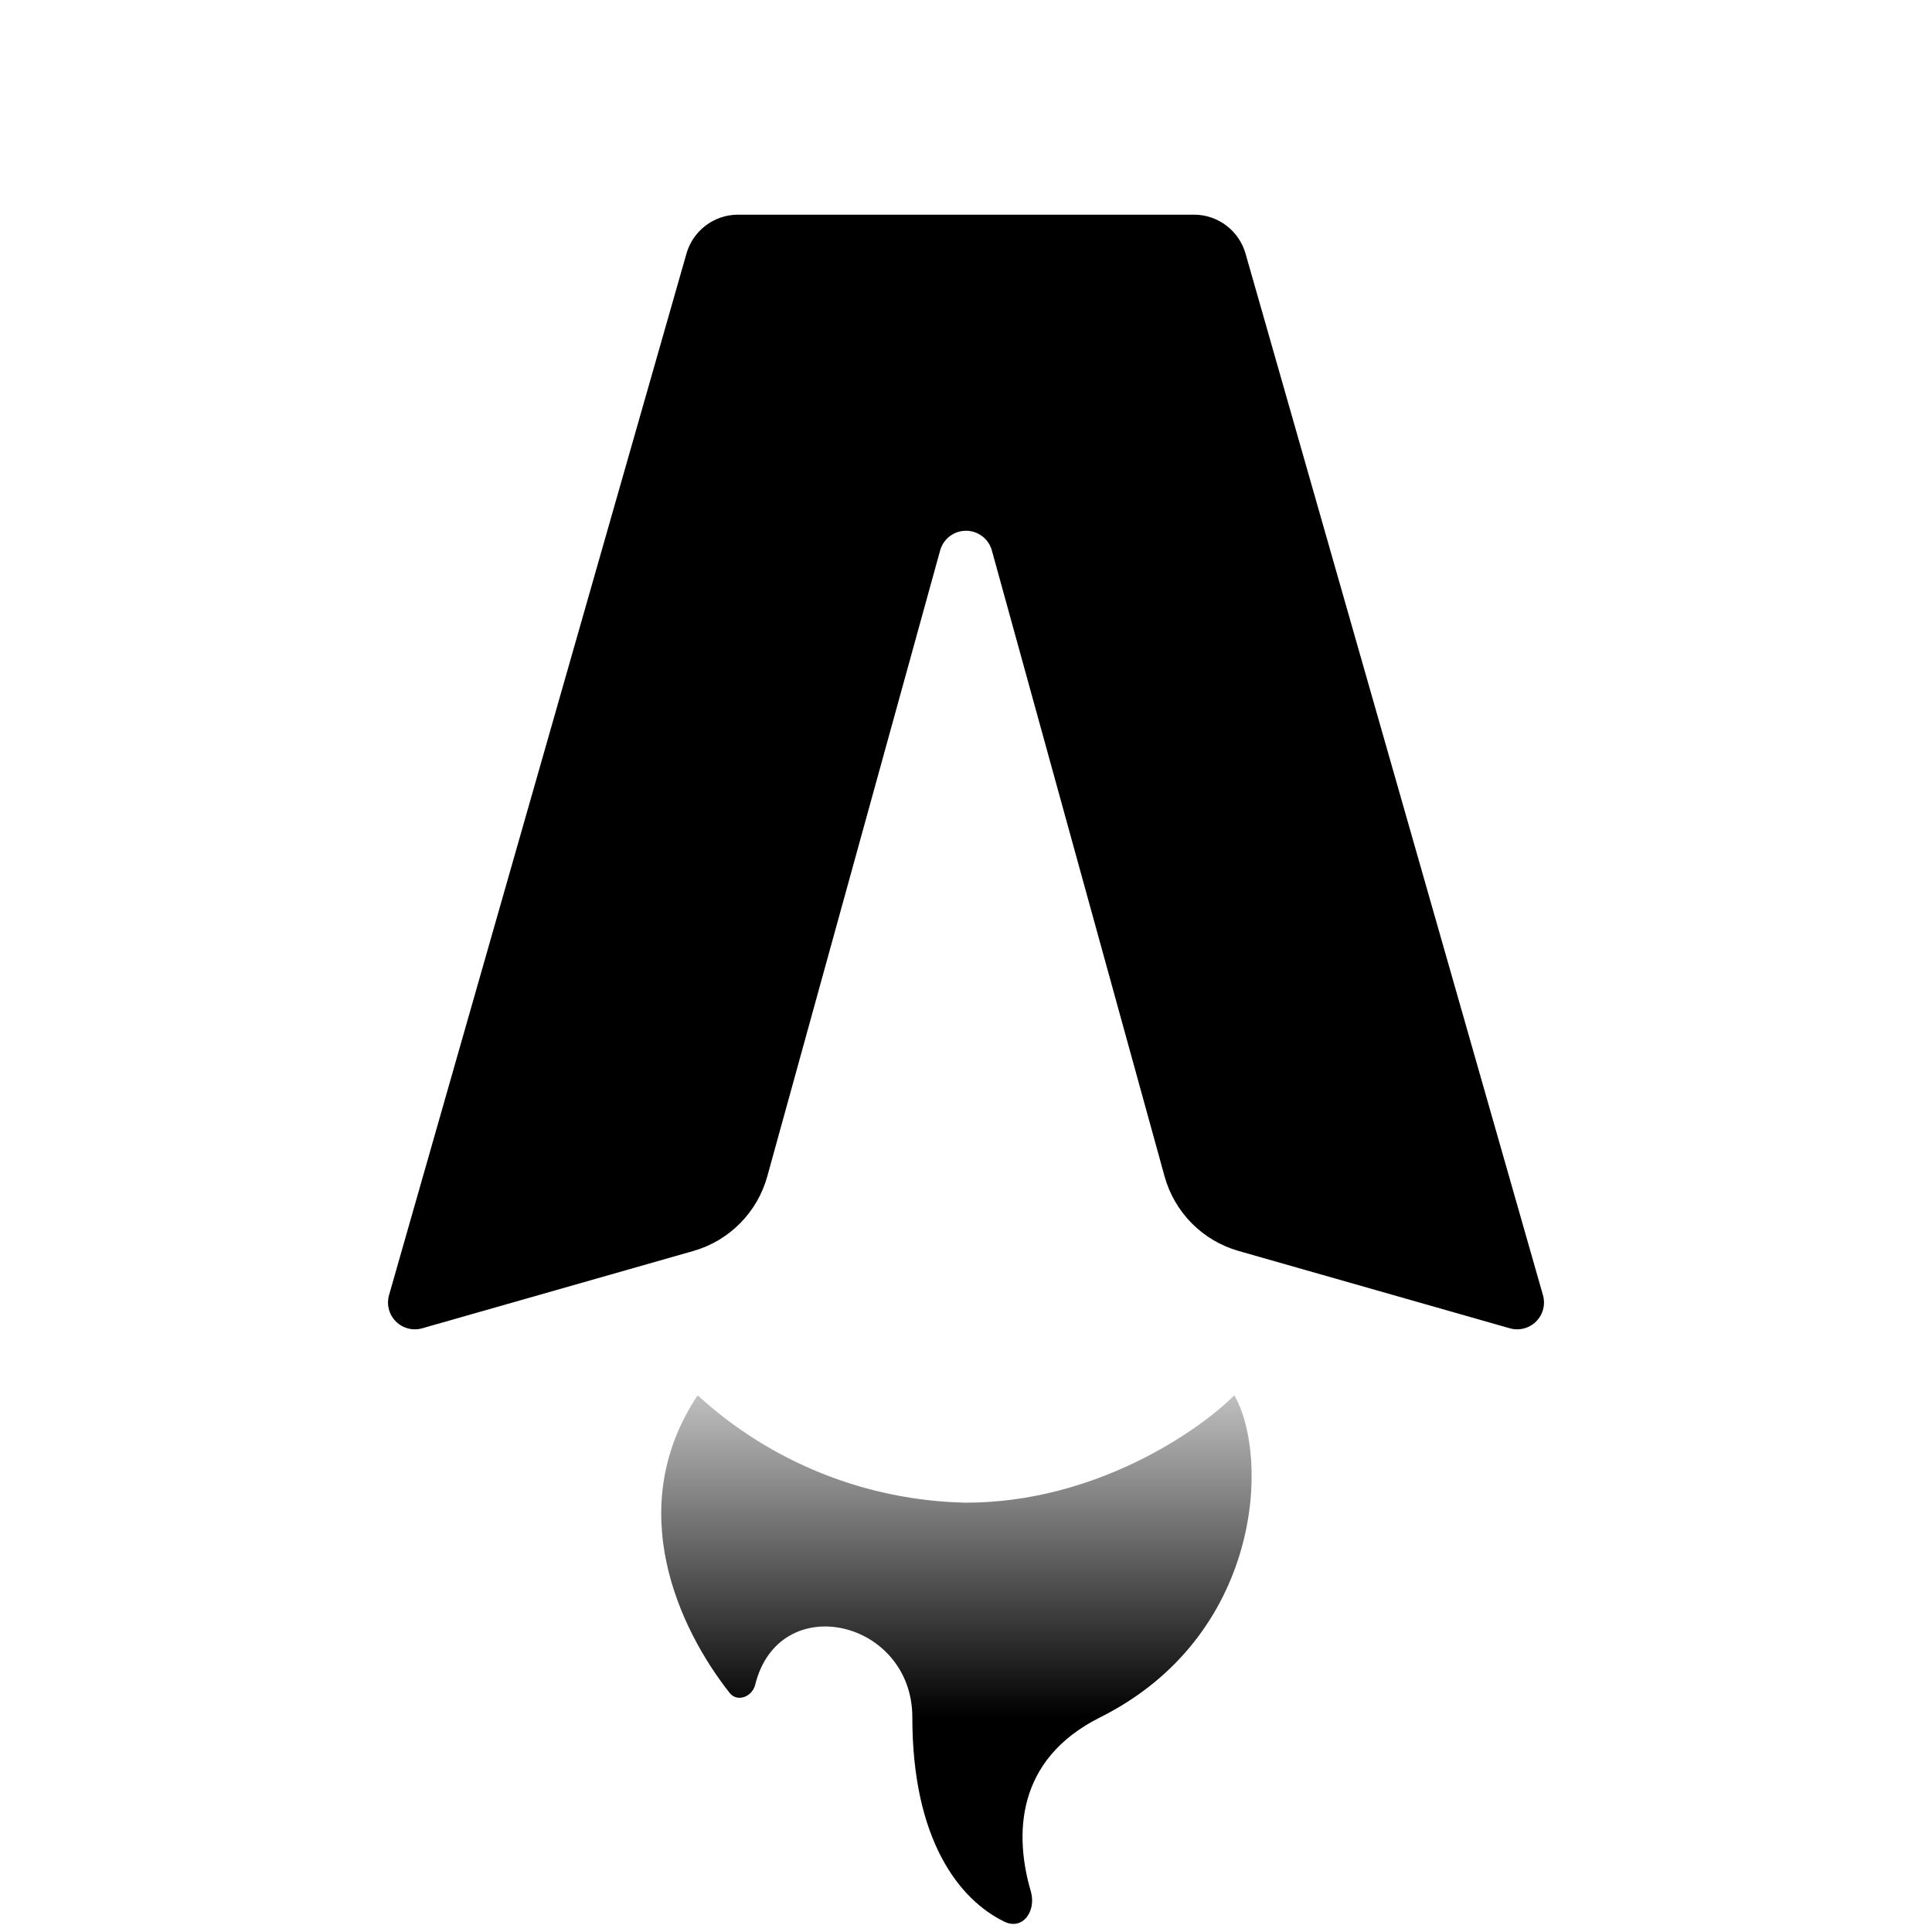
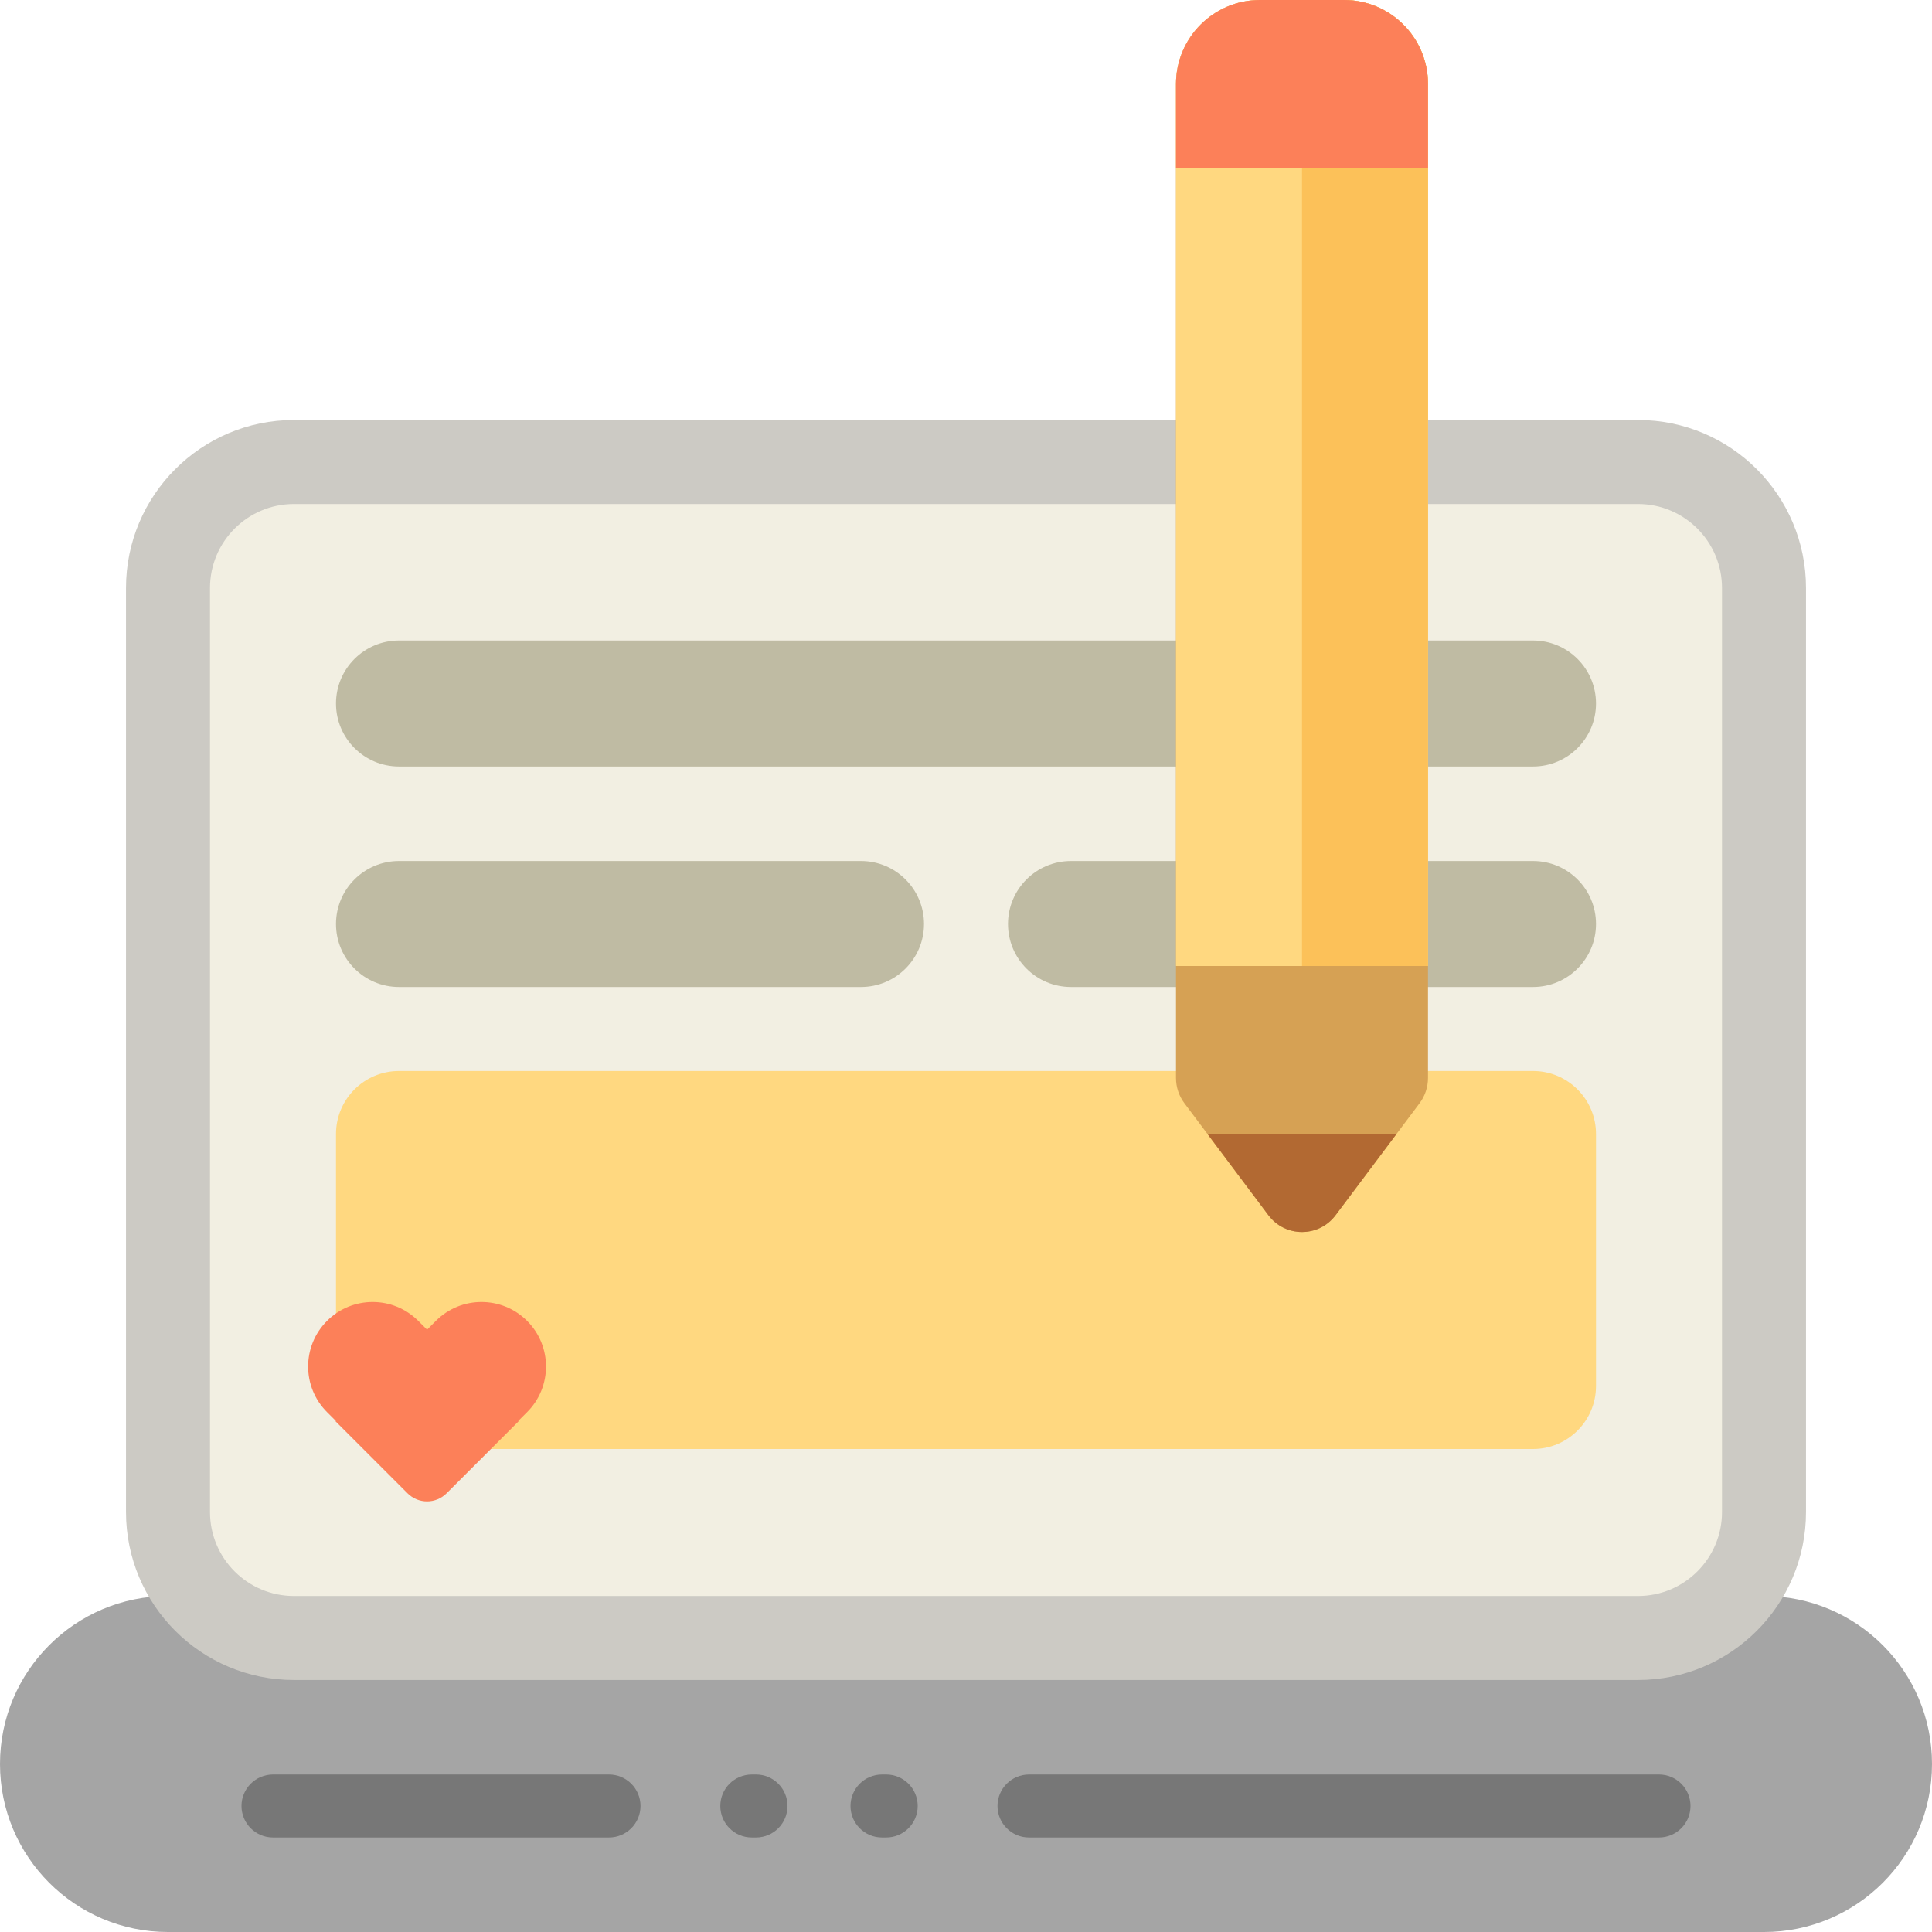
- <svg xmlns="http://www.w3.org/2000/svg" fill="none" viewBox="0 0 36 36">
-   <path fill="#000" d="M22.25 4h-8.5a1 1 0 0 0-.96.73l-5.54 19.4a.5.5 0 0 0 .62.62l5.05-1.44a2 2 0 0 0 1.38-1.4l3.22-11.66a.5.5 0 0 1 .96 0l3.22 11.67a2 2 0 0 0 1.38 1.39l5.05 1.44a.5.5 0 0 0 .62-.62l-5.54-19.4a1 1 0 0 0-.96-.73Z" />
-   <path fill="url(#gradient)" d="M18 28a7.63 7.63 0 0 1-5-2c-1.4 2.1-.35 4.35.6 5.55.14.17.41.07.47-.15.44-1.8 2.93-1.22 2.93.6 0 2.28.87 3.4 1.72 3.81.34.16.59-.2.49-.56-.31-1.05-.29-2.46 1.29-3.25 3-1.5 3.17-4.83 2.5-6-.67.67-2.6 2-5 2Z" />
-   <defs>
-     <linearGradient id="gradient" x1="16" x2="16" y1="32" y2="24" gradientUnits="userSpaceOnUse">
-       <stop stop-color="#000" />
-       <stop offset="1" stop-color="#000" stop-opacity="0" />
-     </linearGradient>
-   </defs>
-   <style>
-     @media (prefers-color-scheme:dark){:root{filter:invert(100%)}}
-   </style>
+ <svg xmlns="http://www.w3.org/2000/svg" height="800px" width="800px" version="1.1" id="Layer_1" viewBox="0 0 512 512" xml:space="preserve">
+   <path style="fill:#A5A5A5;" d="M512,467.478L512,467.478C512,492.066,492.066,512,467.478,512H44.522  C19.933,512,0,492.066,0,467.478l0,0c0-24.588,19.933-44.522,44.522-44.522h422.957C492.066,422.957,512,442.89,512,467.478z" />
+   <path style="fill:#777777;" d="M169.739,478.609c0,4.61-3.738,8.348-8.348,8.348H72.348c-4.61,0-8.348-3.738-8.348-8.348  s3.738-8.348,8.348-8.348h89.043C166.002,470.261,169.739,473.998,169.739,478.609z M439.652,470.261H272.696  c-4.61,0-8.348,3.738-8.348,8.348s3.738,8.348,8.348,8.348h166.957c4.61,0,8.348-3.738,8.348-8.348S444.262,470.261,439.652,470.261  z M234.852,470.261h-1.113c-4.61,0-8.348,3.738-8.348,8.348s3.738,8.348,8.348,8.348h1.113c4.61,0,8.348-3.738,8.348-8.348  S239.462,470.261,234.852,470.261z M200.348,470.261h-1.113c-4.61,0-8.348,3.738-8.348,8.348s3.738,8.348,8.348,8.348h1.113  c4.61,0,8.348-3.738,8.348-8.348S204.958,470.261,200.348,470.261z" />
+   <path style="fill:#CCCAC4;" d="M478.609,155.826v244.87c0,24.588-19.934,44.522-44.522,44.522H77.913  c-24.588,0-44.522-19.934-44.522-44.522v-244.87c0-24.588,19.933-44.522,44.522-44.522h356.174  C458.675,111.304,478.609,131.238,478.609,155.826z" />
+   <path style="fill:#F2EFE2;" d="M434.087,422.957H77.913c-12.295,0-22.261-9.966-22.261-22.261v-244.87  c0-12.295,9.966-22.261,22.261-22.261h356.174c12.295,0,22.261,9.966,22.261,22.261v244.87  C456.348,412.99,446.382,422.957,434.087,422.957z" />
+   <path style="fill:#BFBBA3;" d="M406.261,203.13H105.739c-9.22,0-16.696-7.475-16.696-16.696l0,0c0-9.22,7.475-16.696,16.696-16.696  h300.522c9.22,0,16.696,7.475,16.696,16.696l0,0C422.957,195.655,415.481,203.13,406.261,203.13z M244.87,244.87L244.87,244.87  c0-9.22-7.475-16.696-16.696-16.696H105.739c-9.22,0-16.696,7.475-16.696,16.696l0,0c0,9.22,7.475,16.696,16.696,16.696h122.435  C237.395,261.565,244.87,254.09,244.87,244.87z M422.957,244.87L422.957,244.87c0-9.22-7.475-16.696-16.696-16.696H283.826  c-9.22,0-16.696,7.475-16.696,16.696l0,0c0,9.22,7.475,16.696,16.696,16.696h122.435C415.482,261.565,422.957,254.09,422.957,244.87  z" />
+   <path style="fill:#FFD880;" d="M406.261,384H105.739c-9.22,0-16.696-7.475-16.696-16.696v-66.783c0-9.22,7.475-16.696,16.696-16.696  h300.522c9.22,0,16.696,7.475,16.696,16.696v66.783C422.957,376.525,415.482,384,406.261,384z" />
+   <path style="fill:#FC8059;" d="M139.688,374.23l-2.332,2.332l0.086,0.086l-19.098,19.098c-1.37,1.37-3.229,2.14-5.167,2.14l0,0  c-1.938,0-3.797-0.77-5.167-2.14l-19.098-19.098l0.086-0.086l-2.332-2.332c-6.677-6.677-6.677-17.501,0-24.179l0,0  c6.677-6.677,17.501-6.677,24.179,0l2.332,2.332l2.332-2.332c6.677-6.677,17.501-6.677,24.179,0l0,0  C146.365,356.728,146.365,367.553,139.688,374.23z" />
+   <path style="fill:#D6A154;" d="M376.209,292.36l-22.261,29.682c-4.452,5.936-13.357,5.936-17.809,0l-22.261-29.682  c-1.445-1.927-2.226-4.27-2.226-6.678V22.261C311.652,9.966,321.618,0,333.913,0h22.261c12.295,0,22.261,9.966,22.261,22.261  v263.421C378.435,288.089,377.653,290.433,376.209,292.36z" />
+   <path style="fill:#B26932;" d="M370.087,300.522l-16.139,21.518c-4.452,5.936-13.357,5.936-17.809,0L320,300.522H370.087z" />
+   <path style="fill:#FFD880;" d="M311.652,256V22.261C311.652,9.966,321.618,0,333.913,0h22.261c12.295,0,22.261,9.966,22.261,22.261  V256H311.652z" />
+   <path style="fill:#FCC159;" d="M345.043,256V0h11.13c12.295,0,22.261,9.966,22.261,22.261V256H345.043z" />
+   <path style="fill:#FC8059;" d="M378.435,22.261v22.261h-66.783V22.261C311.652,9.966,321.618,0,333.913,0h22.261  C368.469,0,378.435,9.966,378.435,22.261z" />
</svg>
